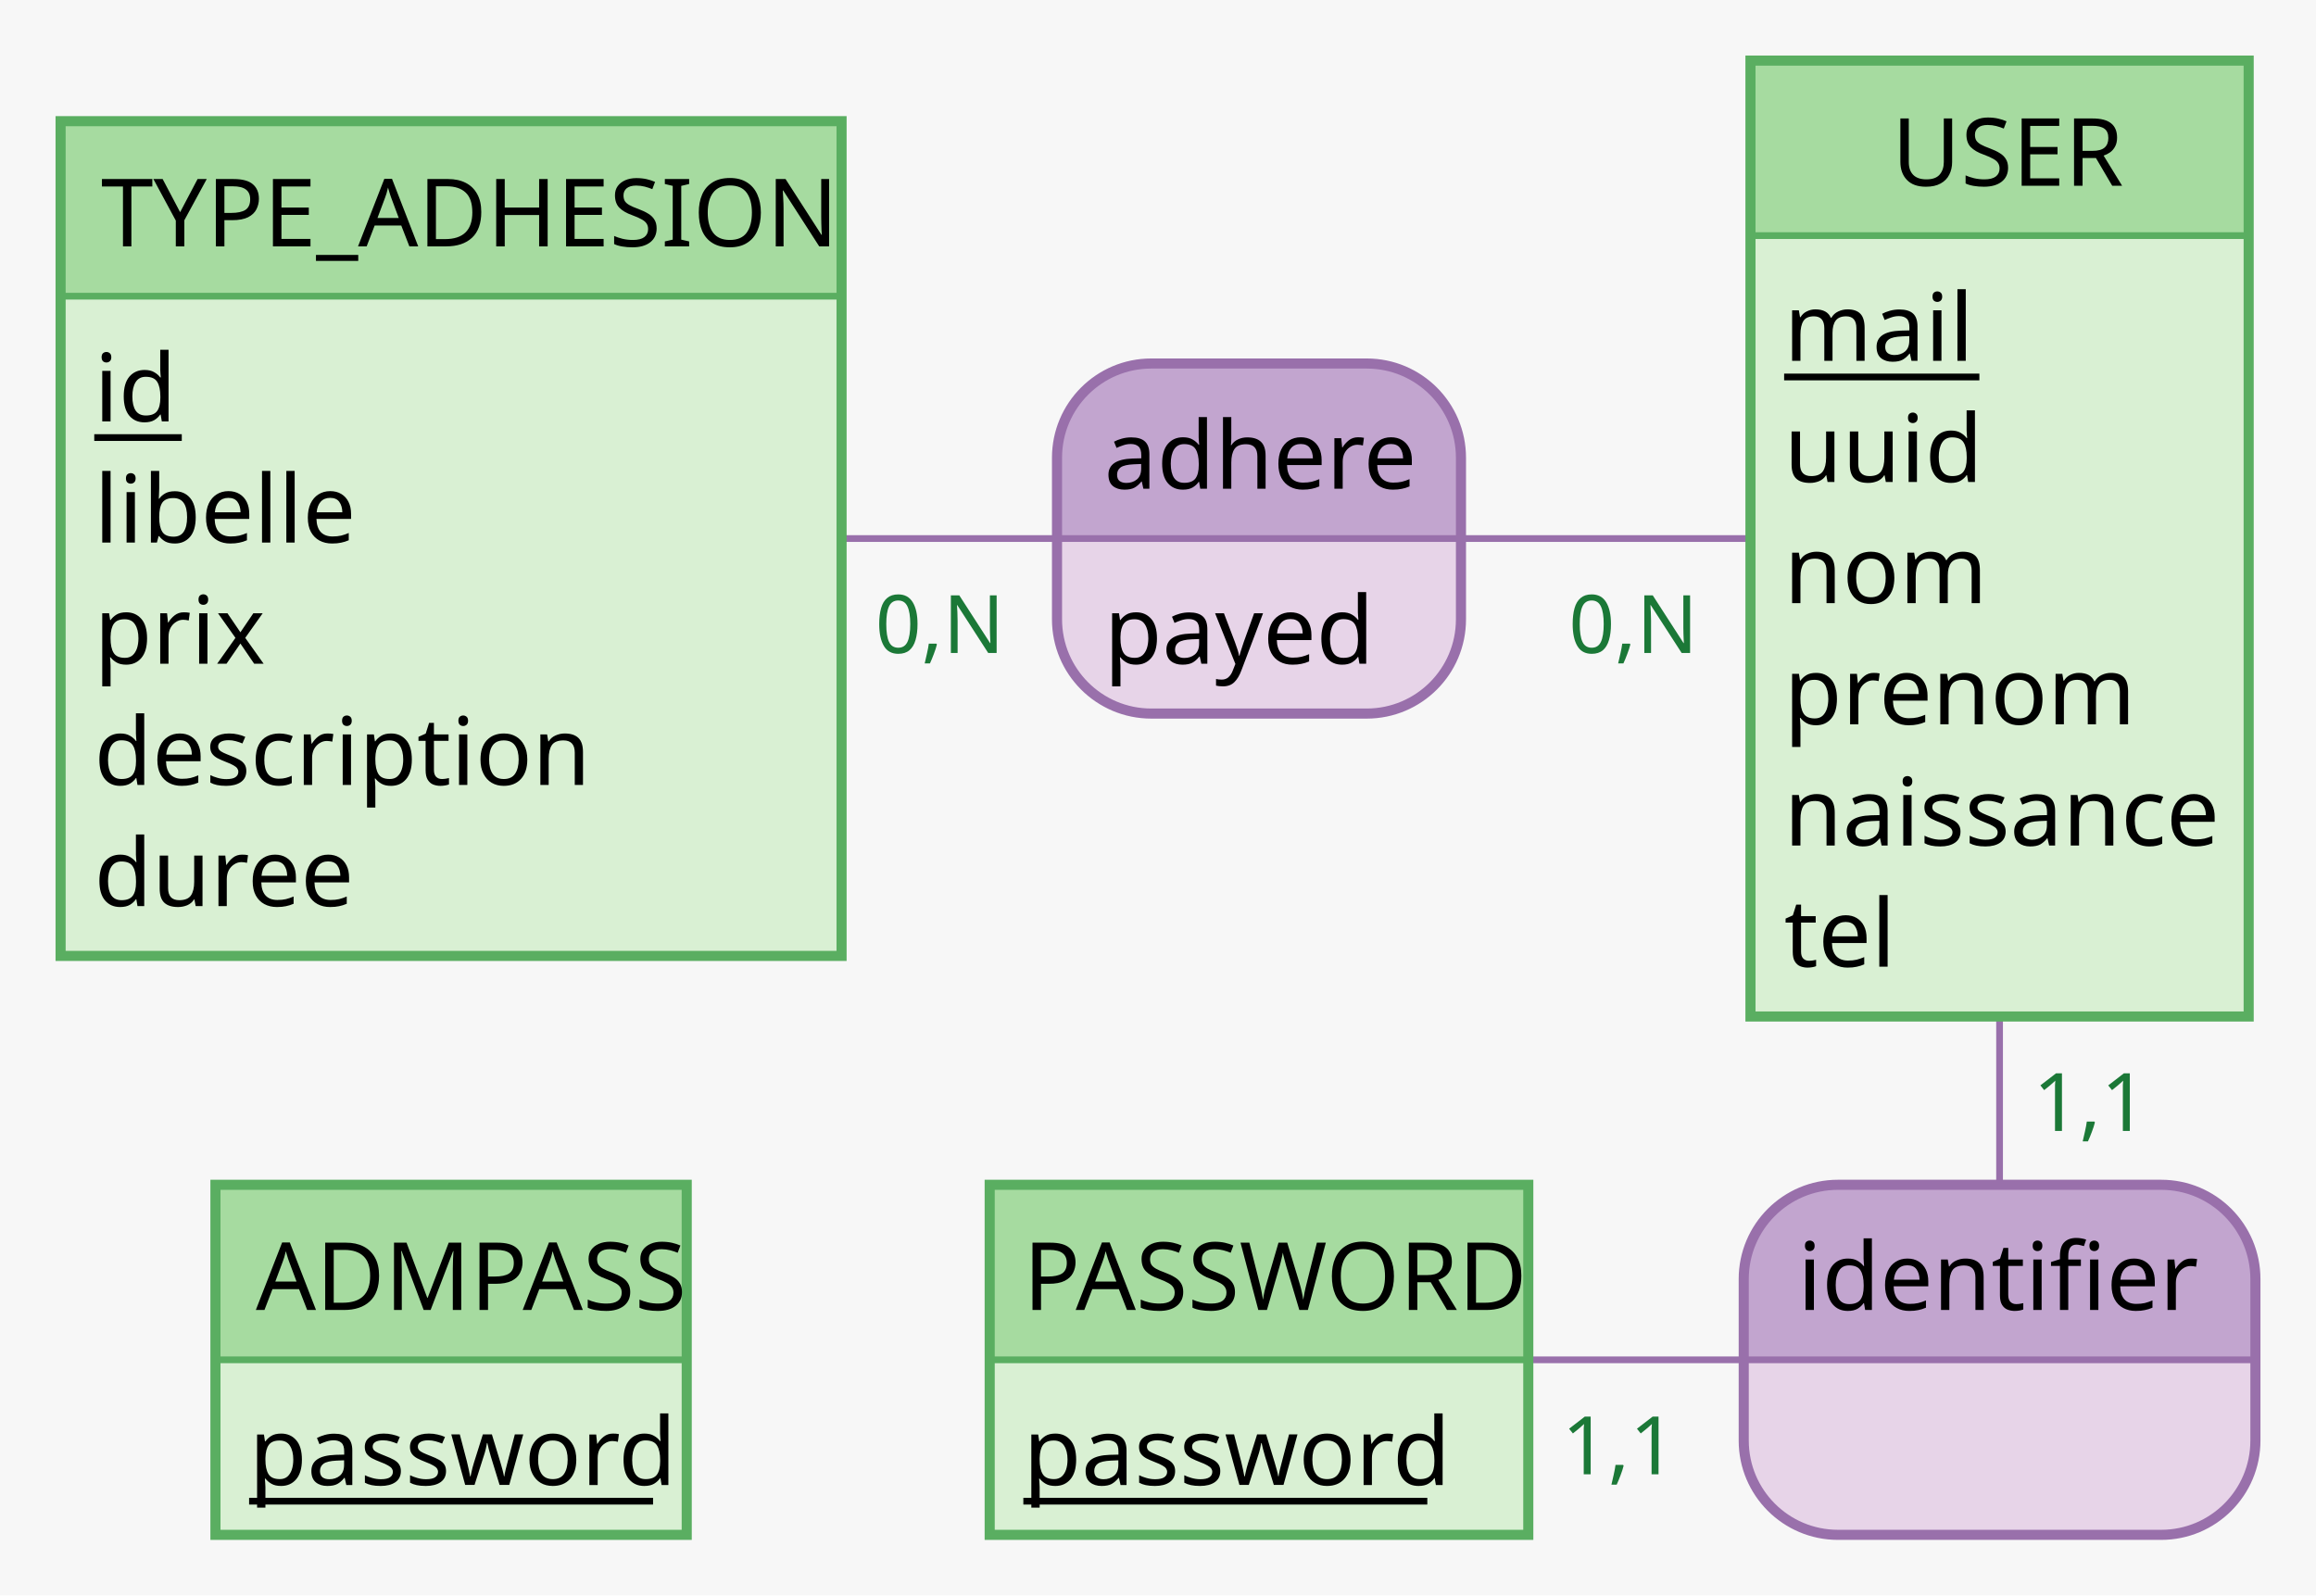
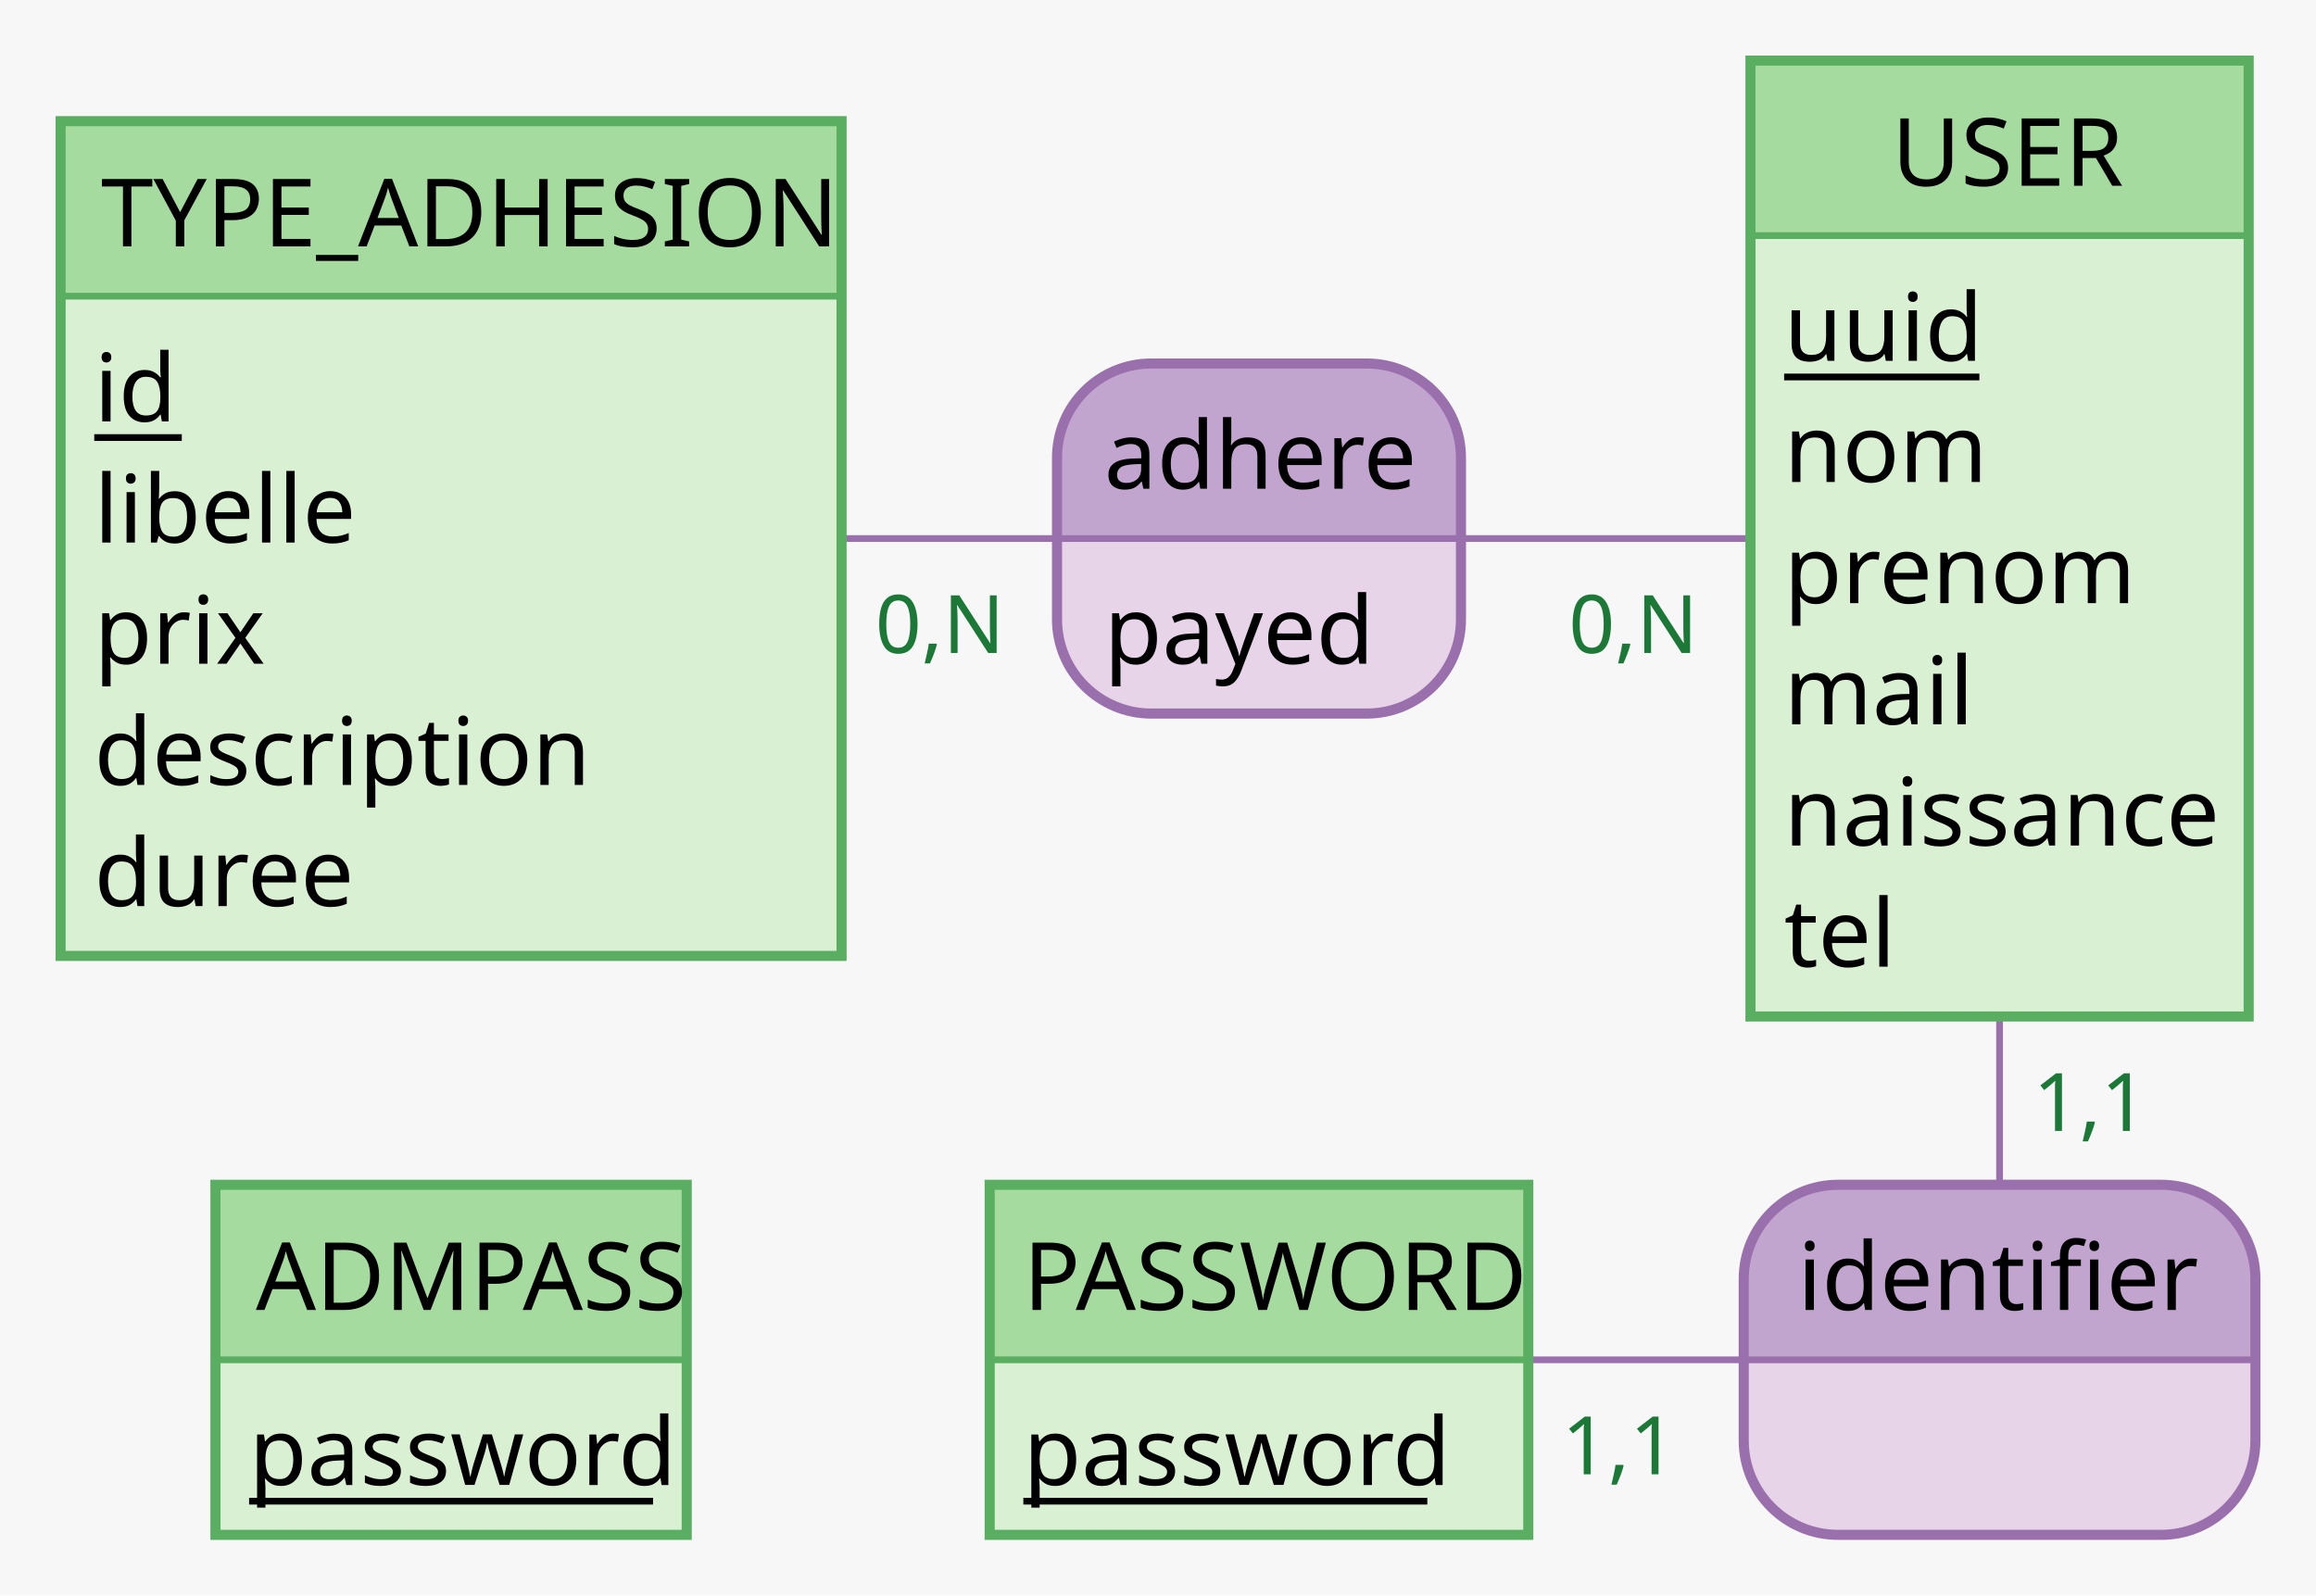
<svg xmlns="http://www.w3.org/2000/svg" width="344" height="237" viewBox="0 0 344 237">
  <rect x="0" y="0" width="344" height="237" fill="#f7f7f7" stroke="none" stroke-width="0" />
  <g>
    <line x1="67" y1="80" x2="187" y2="80" stroke="#9970ab" stroke-width="1" />
    <line x1="297" y1="80" x2="187" y2="80" stroke="#9970ab" stroke-width="1" />
    <g>
      <path d="M203 54 a14 14 90 0 1 14 14 V80 h-60 V68 a14 14 90 0 1 14 -14" fill="#c2a5cf" stroke="#c2a5cf" stroke-width="0" />
      <path d="M217 80 v12 a14 14 90 0 1 -14 14 H171 a14 14 90 0 1 -14 -14 V80 H60" fill="#e7d4e8" stroke="#e7d4e8" stroke-width="0" />
      <rect x="157" y="54" width="60" height="52" fill="none" rx="14" stroke="#9970ab" stroke-width="1.5" />
      <line x1="157" y1="80" x2="217" y2="80" stroke="#9970ab" stroke-width="1" />
      <text x="164" y="72.6" fill="#000000" font-family="Trebuchet MS" font-size="14">adhere</text>
      <text x="164" y="98.6" fill="#000000" font-family="Trebuchet MS" font-size="14">payed</text>
    </g>
    <text x="130" y="97" fill="#1b7837" font-family="Verdana" font-size="12">0,N</text>
    <text x="233" y="97" fill="#1b7837" font-family="Verdana" font-size="12">0,N</text>
  </g>
  <g>
    <line x1="297" y1="80" x2="297" y2="202" stroke="#9970ab" stroke-width="1" />
    <line x1="187" y1="202" x2="297" y2="202" stroke="#9970ab" stroke-width="1" />
    <g>
      <path d="M321 176 a14 14 90 0 1 14 14 V202 h-76 V190 a14 14 90 0 1 14 -14" fill="#c2a5cf" stroke="#c2a5cf" stroke-width="0" />
      <path d="M335 202 v12 a14 14 90 0 1 -14 14 H273 a14 14 90 0 1 -14 -14 V202 H76" fill="#e7d4e8" stroke="#e7d4e8" stroke-width="0" />
      <rect x="259" y="176" width="76" height="52" fill="none" rx="14" stroke="#9970ab" stroke-width="1.5" />
      <line x1="259" y1="202" x2="335" y2="202" stroke="#9970ab" stroke-width="1" />
      <text x="267" y="194.6" fill="#000000" font-family="Trebuchet MS" font-size="14">identifier</text>
    </g>
    <text x="302" y="168" fill="#1b7837" font-family="Verdana" font-size="12">1,1</text>
    <text x="232" y="219" fill="#1b7837" font-family="Verdana" font-size="12">1,1</text>
  </g>
  <g>
    <g>
      <rect x="9" y="18" width="116" height="26" fill="#a6dba0" stroke="none" stroke-width="0" opacity="1" />
      <rect x="9" y="44" width="116" height="98" fill="#d9f0d3" stroke="none" stroke-width="0" opacity="1" />
      <rect x="9" y="18" width="116" height="124" fill="none" stroke="#5aae61" stroke-width="1.5" opacity="1" />
      <line x1="9" y1="44" x2="125" y2="44" stroke="#5aae61" stroke-width="1" />
    </g>
    <text x="15" y="36.6" fill="#000000" font-family="Trebuchet MS" font-size="14">TYPE_ADHESION</text>
    <text x="14" y="62.6" fill="#000000" font-family="Trebuchet MS" font-size="14">id</text>
    <line x1="14" y1="65" x2="27" y2="65" stroke="#000000" stroke-width="1" />
    <text x="14" y="80.6" fill="#000000" font-family="Trebuchet MS" font-size="14">libelle</text>
    <text x="14" y="98.6" fill="#000000" font-family="Trebuchet MS" font-size="14">prix</text>
    <text x="14" y="116.6" fill="#000000" font-family="Trebuchet MS" font-size="14">description</text>
    <text x="14" y="134.6" fill="#000000" font-family="Trebuchet MS" font-size="14">duree</text>
  </g>
  <g>
    <g>
      <rect x="260" y="9" width="74" height="26" fill="#a6dba0" stroke="none" stroke-width="0" opacity="1" />
      <rect x="260" y="35" width="74" height="116" fill="#d9f0d3" stroke="none" stroke-width="0" opacity="1" />
      <rect x="260" y="9" width="74" height="142" fill="none" stroke="#5aae61" stroke-width="1.5" opacity="1" />
      <line x1="260" y1="35" x2="334" y2="35" stroke="#5aae61" stroke-width="1" />
    </g>
    <text x="281" y="27.6" fill="#000000" font-family="Trebuchet MS" font-size="14">USER</text>
-     <text x="265" y="53.6" fill="#000000" font-family="Trebuchet MS" font-size="14">mail</text>
+     <text x="265" y="53.6" fill="#000000" font-family="Trebuchet MS" font-size="14">uuid</text>
    <line x1="265" y1="56" x2="294" y2="56" stroke="#000000" stroke-width="1" />
-     <text x="265" y="71.6" fill="#000000" font-family="Trebuchet MS" font-size="14">uuid</text>
-     <text x="265" y="89.6" fill="#000000" font-family="Trebuchet MS" font-size="14">nom</text>
-     <text x="265" y="107.6" fill="#000000" font-family="Trebuchet MS" font-size="14">prenom</text>
+     <text x="265" y="71.6" fill="#000000" font-family="Trebuchet MS" font-size="14">nom</text>
+     <text x="265" y="89.6" fill="#000000" font-family="Trebuchet MS" font-size="14">prenom</text>
+     <text x="265" y="107.6" fill="#000000" font-family="Trebuchet MS" font-size="14">mail</text>
    <text x="265" y="125.6" fill="#000000" font-family="Trebuchet MS" font-size="14">naissance</text>
    <text x="265" y="143.6" fill="#000000" font-family="Trebuchet MS" font-size="14">tel</text>
  </g>
  <g>
    <g>
      <rect x="32" y="176" width="70" height="26" fill="#a6dba0" stroke="none" stroke-width="0" opacity="1" />
      <rect x="32" y="202" width="70" height="26" fill="#d9f0d3" stroke="none" stroke-width="0" opacity="1" />
      <rect x="32" y="176" width="70" height="52" fill="none" stroke="#5aae61" stroke-width="1.5" opacity="1" />
      <line x1="32" y1="202" x2="102" y2="202" stroke="#5aae61" stroke-width="1" />
    </g>
    <text x="38" y="194.6" fill="#000000" font-family="Trebuchet MS" font-size="14">ADMPASS</text>
    <text x="37" y="220.6" fill="#000000" font-family="Trebuchet MS" font-size="14">password</text>
    <line x1="37" y1="223" x2="97" y2="223" stroke="#000000" stroke-width="1" />
  </g>
  <g>
    <g>
      <rect x="147" y="176" width="80" height="26" fill="#a6dba0" stroke="none" stroke-width="0" opacity="1" />
      <rect x="147" y="202" width="80" height="26" fill="#d9f0d3" stroke="none" stroke-width="0" opacity="1" />
      <rect x="147" y="176" width="80" height="52" fill="none" stroke="#5aae61" stroke-width="1.5" opacity="1" />
      <line x1="147" y1="202" x2="227" y2="202" stroke="#5aae61" stroke-width="1" />
    </g>
    <text x="152" y="194.6" fill="#000000" font-family="Trebuchet MS" font-size="14">PASSWORD</text>
    <text x="152" y="220.6" fill="#000000" font-family="Trebuchet MS" font-size="14">password</text>
    <line x1="152" y1="223" x2="212" y2="223" stroke="#000000" stroke-width="1" />
  </g>
</svg>
